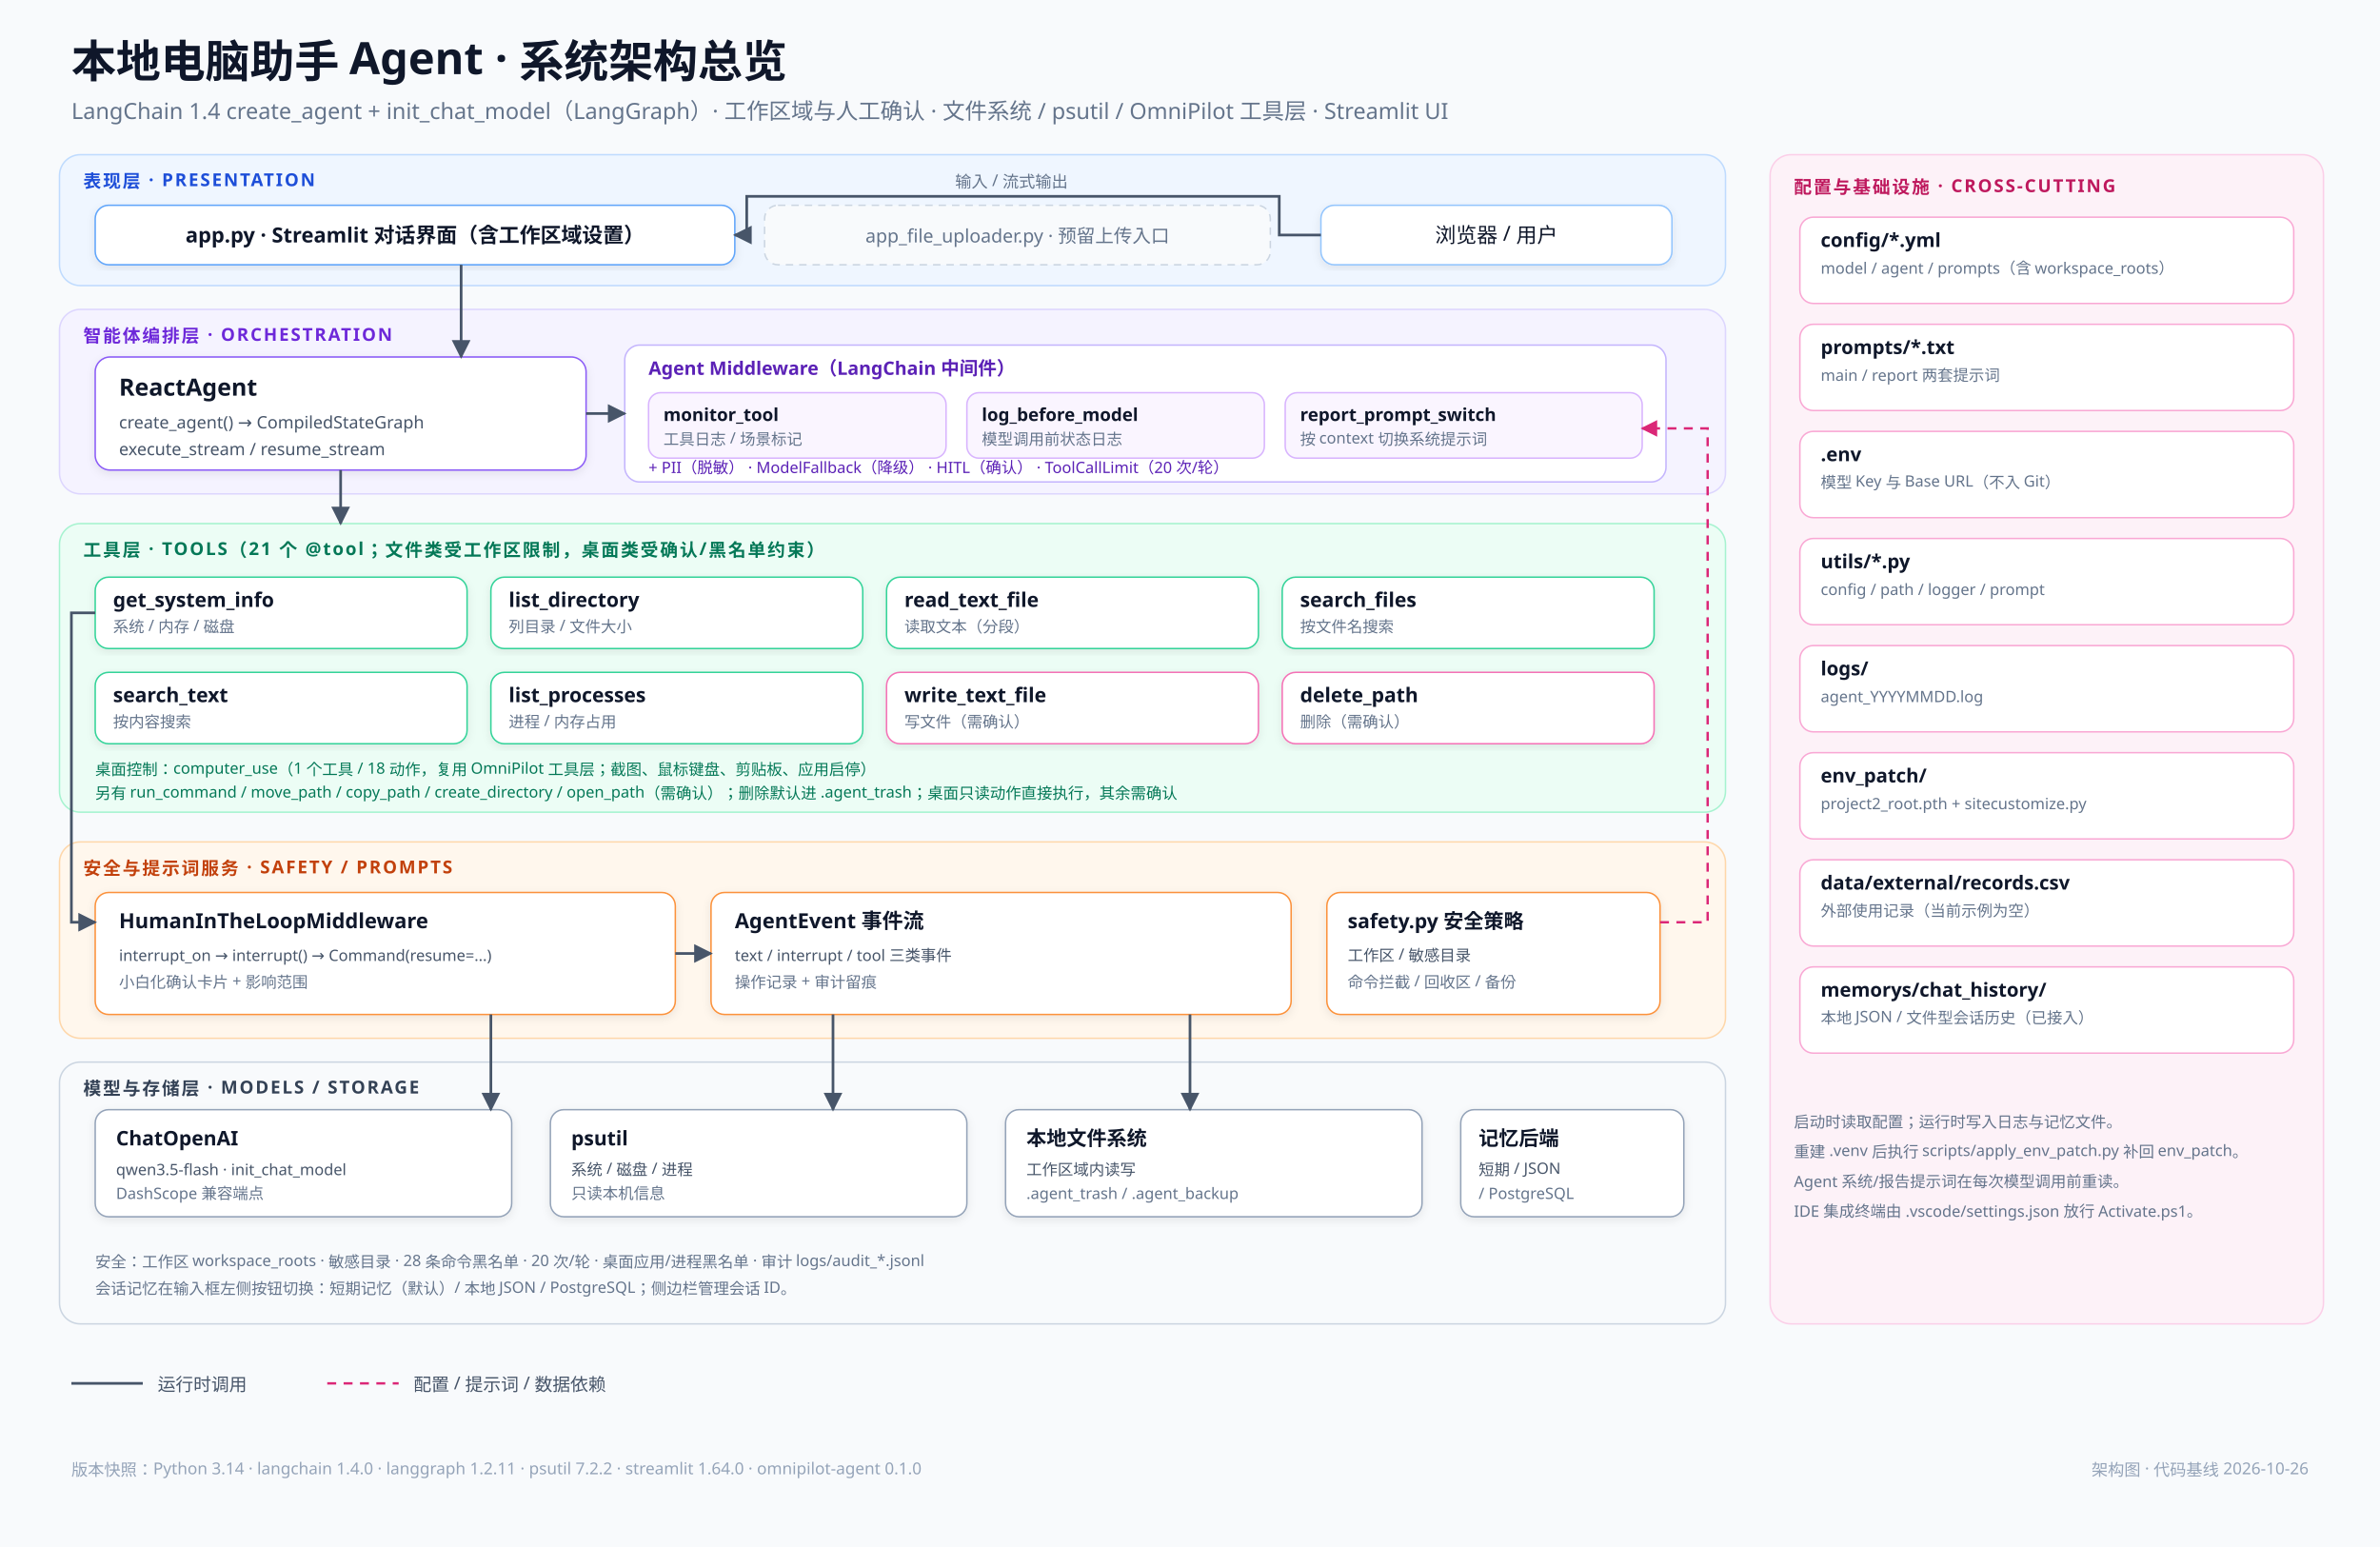
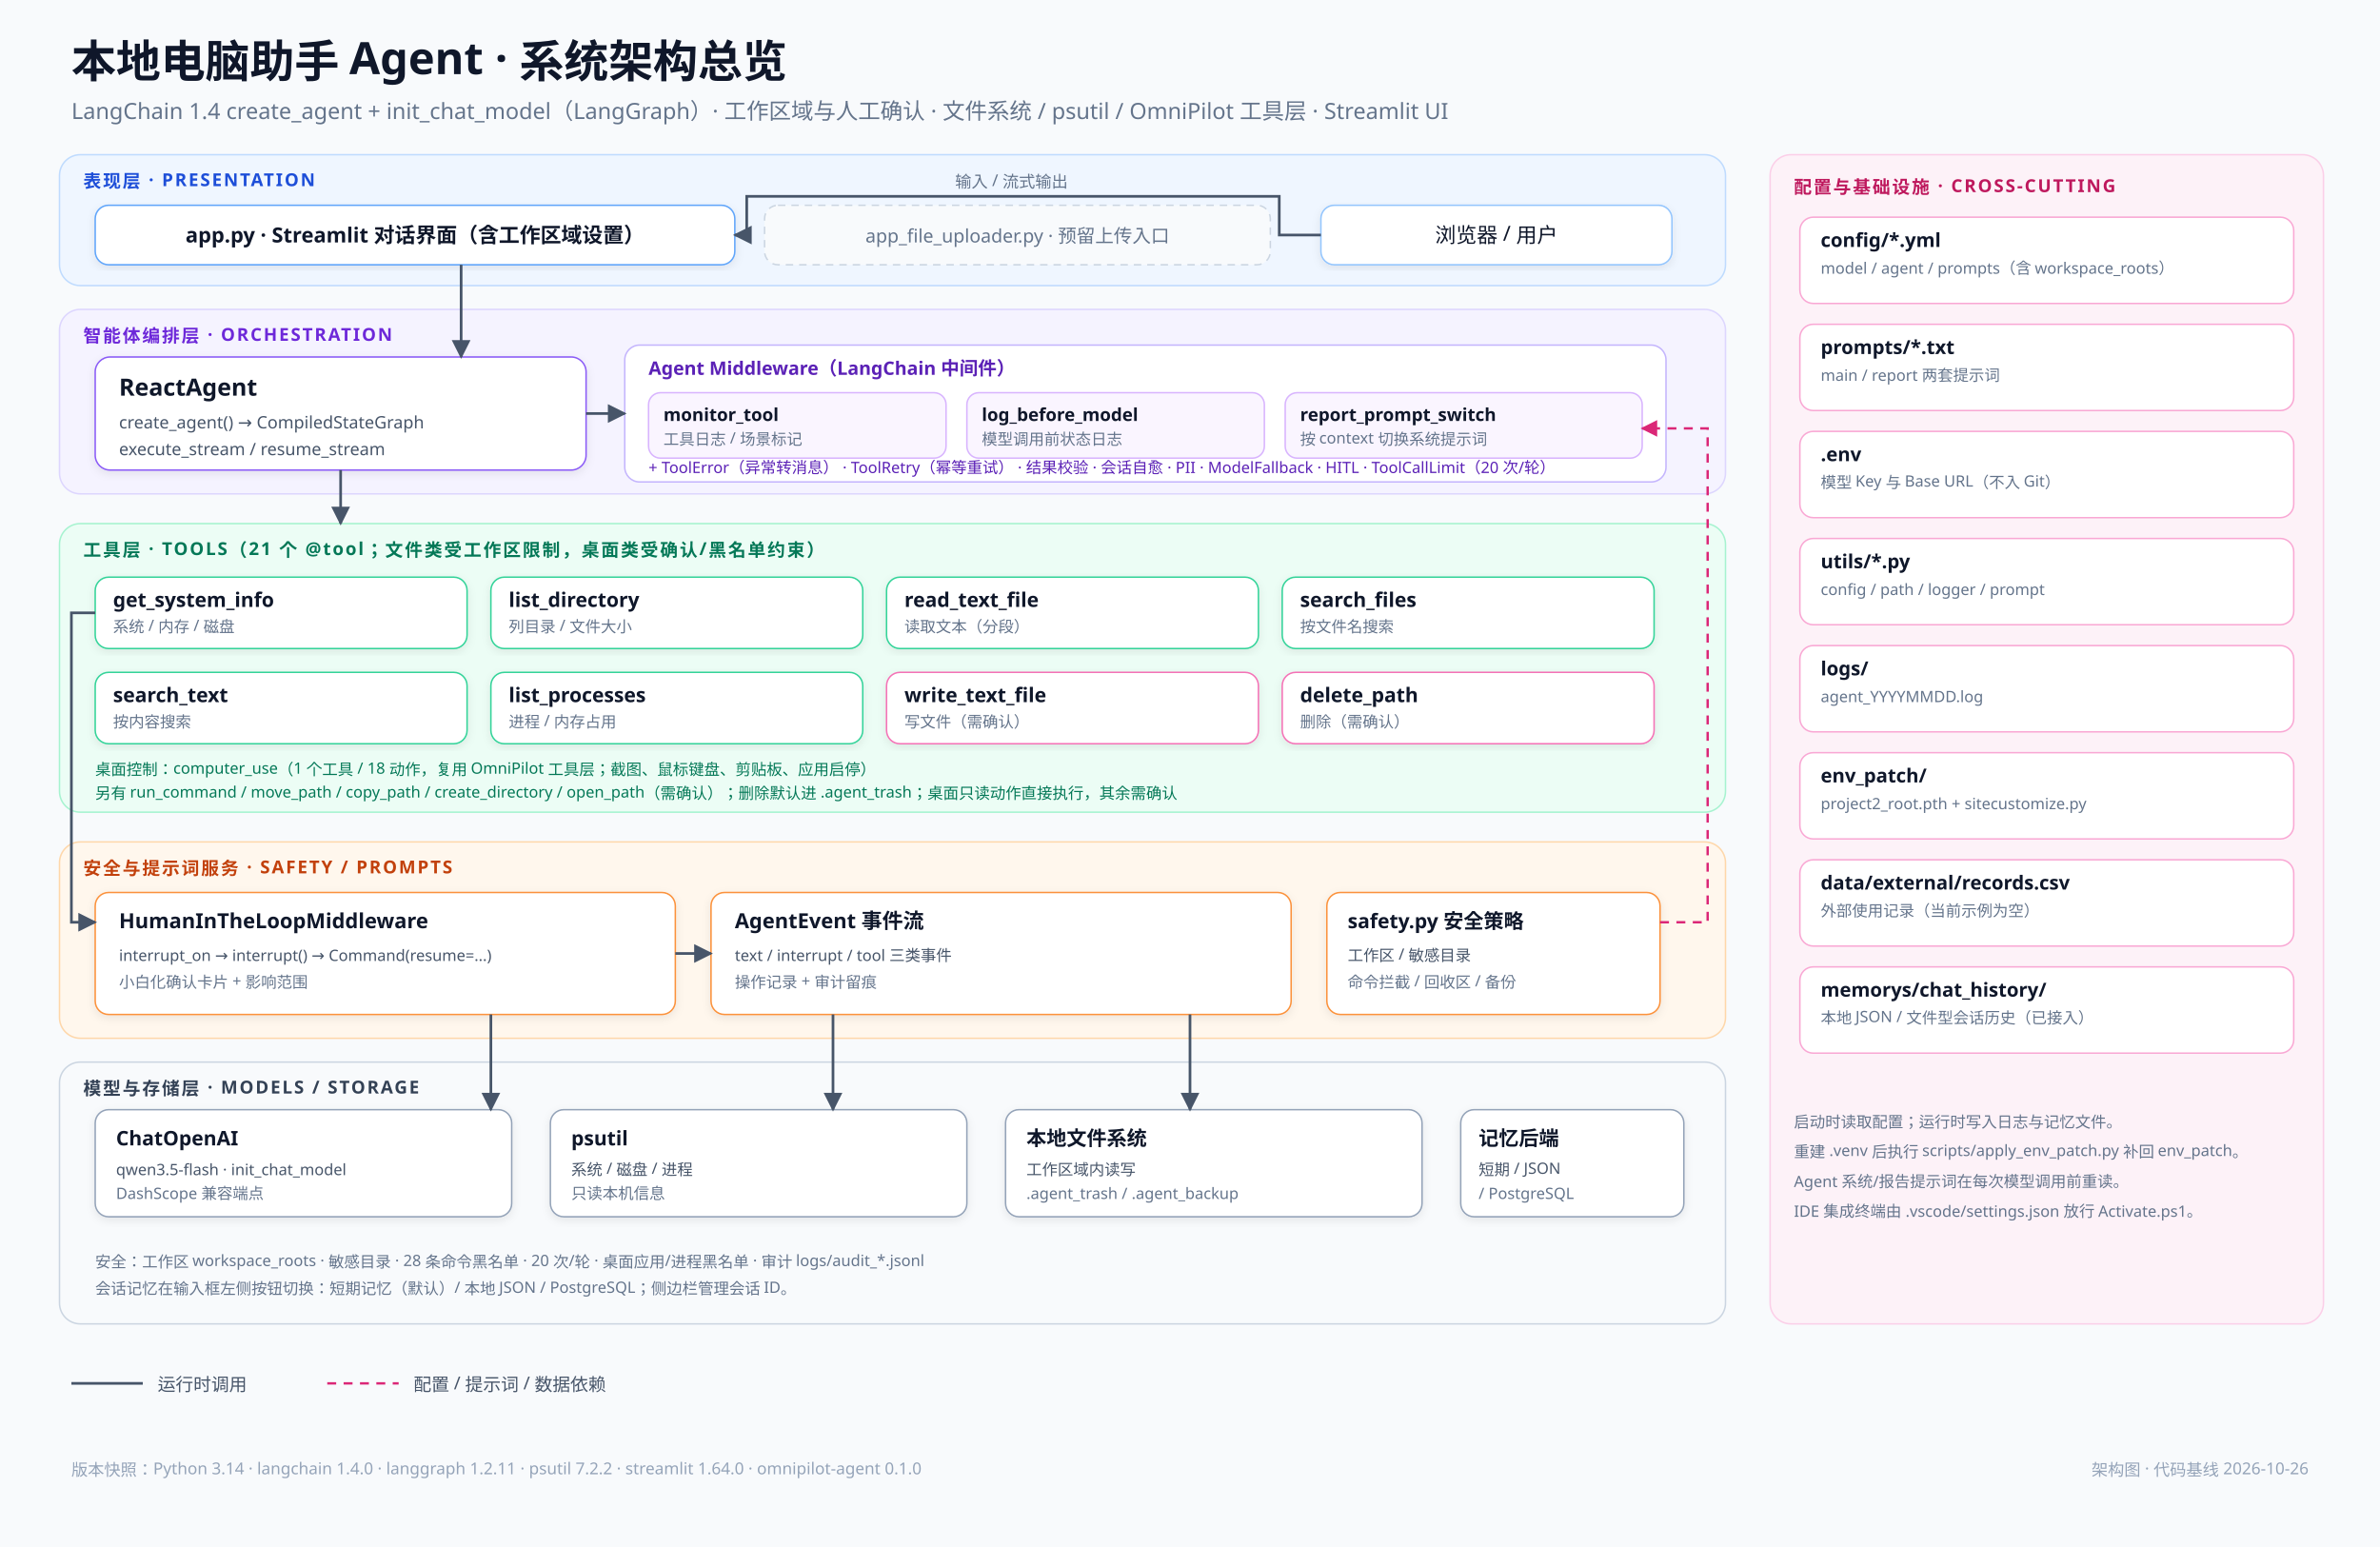
<svg xmlns="http://www.w3.org/2000/svg" width="1600" height="1040" viewBox="0 0 1600 1040" role="img" aria-labelledby="archTitle archDesc">
  <defs>
    <marker id="arrow" viewBox="0 0 10 10" refX="9" refY="5" markerWidth="7" markerHeight="7" orient="auto">
      <path d="M 0 0 L 10 5 L 0 10 z" fill="#475569" />
    </marker>
    <marker id="arrowDash" viewBox="0 0 10 10" refX="9" refY="5" markerWidth="7" markerHeight="7" orient="auto">
      <path d="M 0 0 L 10 5 L 0 10 z" fill="#db2777" />
    </marker>
    <filter id="shadow" x="-10%" y="-10%" width="120%" height="120%">
      <feDropShadow dx="0" dy="2" stdDeviation="3" flood-color="#0f172a" flood-opacity="0.08" />
    </filter>
  </defs>
  <rect width="1600" height="1040" fill="#f8fafc" />
  <g font-family="Microsoft YaHei, PingFang SC, Segoe UI, sans-serif">
    <text x="48" y="52" font-size="30" font-weight="700" fill="#0f172a">本地电脑助手 Agent · 系统架构总览</text>
    <text x="48" y="80" font-size="15" fill="#64748b">LangChain 1.4 create_agent + init_chat_model（LangGraph）· 工作区域与人工确认 · 文件系统 / psutil / OmniPilot 工具层 · Streamlit UI</text>
    <rect x="40" y="104" width="1120" height="88" rx="14" fill="#eff6ff" stroke="#bfdbfe" />
    <text x="56" y="126" font-size="12" font-weight="600" fill="#1d4ed8" letter-spacing="1.2">表现层 · PRESENTATION</text>
    <rect x="888" y="138" width="236" height="40" rx="9" fill="#ffffff" stroke="#93c5fd" filter="url(#shadow)" />
    <text x="1006" y="163" font-size="14" fill="#0f172a" text-anchor="middle">浏览器 / 用户</text>
    <rect x="64" y="138" width="430" height="40" rx="9" fill="#ffffff" stroke="#60a5fa" filter="url(#shadow)" />
    <text x="279" y="163" font-size="14" font-weight="600" fill="#0f172a" text-anchor="middle">app.py · Streamlit 对话界面（含工作区域设置）</text>
    <rect x="514" y="138" width="340" height="40" rx="9" fill="#f8fafc" stroke="#cbd5e1" stroke-dasharray="5 4" />
    <text x="684" y="163" font-size="12.5" fill="#64748b" text-anchor="middle">app_file_uploader.py · 预留上传入口</text>
    <path d="M888 158 H860 V132 H502 V158 H494" fill="none" stroke="#475569" stroke-width="1.8" marker-end="url(#arrow)" />
    <text x="680" y="126" font-size="11" fill="#64748b" text-anchor="middle">输入 / 流式输出</text>
    <rect x="40" y="208" width="1120" height="124" rx="14" fill="#f5f3ff" stroke="#ddd6fe" />
    <text x="56" y="230" font-size="12" font-weight="600" fill="#6d28d9" letter-spacing="1.2">智能体编排层 · ORCHESTRATION</text>
    <rect x="64" y="240" width="330" height="76" rx="10" fill="#ffffff" stroke="#8b5cf6" filter="url(#shadow)" />
    <text x="80" y="266" font-size="16" font-weight="700" fill="#0f172a">ReactAgent</text>
    <text x="80" y="288" font-size="11.5" fill="#475569">create_agent() → CompiledStateGraph</text>
    <text x="80" y="306" font-size="11.5" fill="#475569">execute_stream / resume_stream</text>
    <rect x="420" y="232" width="700" height="92" rx="10" fill="#ffffff" stroke="#c4b5fd" />
    <text x="436" y="252" font-size="12.5" font-weight="700" fill="#5b21b6">Agent Middleware（LangChain 中间件）</text>
    <rect x="436" y="264" width="200" height="44" rx="8" fill="#faf5ff" stroke="#d8b4fe" />
    <text x="446" y="283" font-size="12" font-weight="600" fill="#0f172a">monitor_tool</text>
    <text x="446" y="299" font-size="10.5" fill="#64748b">工具日志 / 场景标记</text>
    <rect x="650" y="264" width="200" height="44" rx="8" fill="#faf5ff" stroke="#d8b4fe" />
    <text x="660" y="283" font-size="12" font-weight="600" fill="#0f172a">log_before_model</text>
    <text x="660" y="299" font-size="10.5" fill="#64748b">模型调用前状态日志</text>
    <rect x="864" y="264" width="240" height="44" rx="8" fill="#faf5ff" stroke="#d8b4fe" />
    <text x="874" y="283" font-size="12" font-weight="600" fill="#0f172a">report_prompt_switch</text>
    <text x="874" y="299" font-size="10.5" fill="#64748b">按 context 切换系统提示词</text>
-     <text x="436" y="318" font-size="10.5" fill="#5b21b6">+ PII（脱敏） · ModelFallback（降级） · HITL（确认） · ToolCallLimit（20 次/轮）</text>
+     <text x="436" y="318" font-size="10.5" fill="#5b21b6">+ ToolError（异常转消息） · ToolRetry（幂等重试） · 结果校验 · 会话自愈 · PII · ModelFallback · HITL · ToolCallLimit（20 次/轮）</text>
    <path d="M310 178 V240" fill="none" stroke="#475569" stroke-width="1.8" marker-end="url(#arrow)" />
    <path d="M394 278 H420" fill="none" stroke="#475569" stroke-width="1.8" marker-end="url(#arrow)" />
    <rect x="40" y="352" width="1120" height="194" rx="14" fill="#ecfdf5" stroke="#a7f3d0" />
    <text x="56" y="374" font-size="12" font-weight="600" fill="#047857" letter-spacing="1.2">工具层 · TOOLS（21 个 @tool；文件类受工作区限制，桌面类受确认/黑名单约束）</text>
    <text x="64" y="521" font-size="10.5" fill="#047857">桌面控制：computer_use（1 个工具 / 18 动作，复用 OmniPilot 工具层；截图、鼠标键盘、剪贴板、应用启停）</text>
    <text x="64" y="537" font-size="10.5" fill="#047857">另有 run_command / move_path / copy_path / create_directory / open_path（需确认）；删除默认进 .agent_trash；桌面只读动作直接执行，其余需确认</text>
    <rect x="64" y="388" width="250" height="48" rx="9" fill="#ffffff" stroke="#34d399" filter="url(#shadow)" />
    <text x="76" y="408" font-size="13.5" font-weight="600" fill="#0f172a">get_system_info</text>
    <text x="76" y="425" font-size="10.5" fill="#64748b">系统 / 内存 / 磁盘</text>
    <rect x="330" y="388" width="250" height="48" rx="9" fill="#ffffff" stroke="#34d399" filter="url(#shadow)" />
    <text x="342" y="408" font-size="13.5" font-weight="600" fill="#0f172a">list_directory</text>
    <text x="342" y="425" font-size="10.5" fill="#64748b">列目录 / 文件大小</text>
    <rect x="596" y="388" width="250" height="48" rx="9" fill="#ffffff" stroke="#34d399" filter="url(#shadow)" />
    <text x="608" y="408" font-size="13.5" font-weight="600" fill="#0f172a">read_text_file</text>
    <text x="608" y="425" font-size="10.5" fill="#64748b">读取文本（分段）</text>
    <rect x="862" y="388" width="250" height="48" rx="9" fill="#ffffff" stroke="#34d399" filter="url(#shadow)" />
    <text x="874" y="408" font-size="13.5" font-weight="600" fill="#0f172a">search_files</text>
    <text x="874" y="425" font-size="10.5" fill="#64748b">按文件名搜索</text>
    <rect x="64" y="452" width="250" height="48" rx="9" fill="#ffffff" stroke="#34d399" filter="url(#shadow)" />
    <text x="76" y="472" font-size="13.5" font-weight="600" fill="#0f172a">search_text</text>
    <text x="76" y="489" font-size="10.5" fill="#64748b">按内容搜索</text>
    <rect x="330" y="452" width="250" height="48" rx="9" fill="#ffffff" stroke="#34d399" filter="url(#shadow)" />
    <text x="342" y="472" font-size="13.5" font-weight="600" fill="#0f172a">list_processes</text>
    <text x="342" y="489" font-size="10.5" fill="#64748b">进程 / 内存占用</text>
    <rect x="596" y="452" width="250" height="48" rx="9" fill="#ffffff" stroke="#f472b6" filter="url(#shadow)" />
    <text x="608" y="472" font-size="13.5" font-weight="600" fill="#0f172a">write_text_file</text>
    <text x="608" y="489" font-size="10.5" fill="#64748b">写文件（需确认）</text>
    <rect x="862" y="452" width="250" height="48" rx="9" fill="#ffffff" stroke="#f472b6" filter="url(#shadow)" />
    <text x="874" y="472" font-size="13.5" font-weight="600" fill="#0f172a">delete_path</text>
    <text x="874" y="489" font-size="10.5" fill="#64748b">删除（需确认）</text>
    <path d="M229 316 V352" fill="none" stroke="#475569" stroke-width="1.8" marker-end="url(#arrow)" />
    <rect x="40" y="566" width="1120" height="132" rx="14" fill="#fff7ed" stroke="#fed7aa" />
    <text x="56" y="588" font-size="12" font-weight="600" fill="#c2410c" letter-spacing="1.2">安全与提示词服务 · SAFETY / PROMPTS</text>
    <rect x="64" y="600" width="390" height="82" rx="9" fill="#ffffff" stroke="#fb923c" filter="url(#shadow)" />
    <text x="80" y="624" font-size="14" font-weight="700" fill="#0f172a">HumanInTheLoopMiddleware</text>
    <text x="80" y="646" font-size="10.5" fill="#475569">interrupt_on → interrupt() → Command(resume=...)</text>
    <text x="80" y="664" font-size="10.5" fill="#64748b">小白化确认卡片 + 影响范围</text>
    <rect x="478" y="600" width="390" height="82" rx="9" fill="#ffffff" stroke="#fb923c" filter="url(#shadow)" />
    <text x="494" y="624" font-size="14" font-weight="700" fill="#0f172a">AgentEvent 事件流</text>
    <text x="494" y="646" font-size="10.5" fill="#475569">text / interrupt / tool 三类事件</text>
    <text x="494" y="664" font-size="10.5" fill="#64748b">操作记录 + 审计留痕</text>
    <rect x="892" y="600" width="224" height="82" rx="9" fill="#ffffff" stroke="#fb923c" filter="url(#shadow)" />
    <text x="906" y="624" font-size="13.5" font-weight="700" fill="#0f172a">safety.py 安全策略</text>
    <text x="906" y="646" font-size="10.5" fill="#475569">工作区 / 敏感目录</text>
    <text x="906" y="664" font-size="10.5" fill="#64748b">命令拦截 / 回收区 / 备份</text>
    <path d="M64 412 H48 V620 H64" fill="none" stroke="#475569" stroke-width="1.8" marker-end="url(#arrow)" />
    <path d="M454 641 H478" fill="none" stroke="#475569" stroke-width="1.8" marker-end="url(#arrow)" />
    <rect x="40" y="714" width="1120" height="176" rx="14" fill="#f8fafc" stroke="#cbd5e1" />
    <text x="56" y="736" font-size="12" font-weight="600" fill="#334155" letter-spacing="1.2">模型与存储层 · MODELS / STORAGE</text>
    <rect x="64" y="746" width="280" height="72" rx="9" fill="#ffffff" stroke="#94a3b8" filter="url(#shadow)" />
    <text x="78" y="770" font-size="13.5" font-weight="700" fill="#0f172a">ChatOpenAI</text>
    <text x="78" y="790" font-size="10.5" fill="#475569">qwen3.5-flash · init_chat_model</text>
    <text x="78" y="806" font-size="10.5" fill="#64748b">DashScope 兼容端点</text>
    <rect x="370" y="746" width="280" height="72" rx="9" fill="#ffffff" stroke="#94a3b8" filter="url(#shadow)" />
    <text x="384" y="770" font-size="13.5" font-weight="700" fill="#0f172a">psutil</text>
    <text x="384" y="790" font-size="10.5" fill="#475569">系统 / 磁盘 / 进程</text>
    <text x="384" y="806" font-size="10.5" fill="#64748b">只读本机信息</text>
    <rect x="676" y="746" width="280" height="72" rx="9" fill="#ffffff" stroke="#94a3b8" filter="url(#shadow)" />
    <text x="690" y="770" font-size="13.5" font-weight="700" fill="#0f172a">本地文件系统</text>
    <text x="690" y="790" font-size="10.5" fill="#475569">工作区域内读写</text>
    <text x="690" y="806" font-size="10.5" fill="#64748b">.agent_trash / .agent_backup</text>
    <rect x="982" y="746" width="150" height="72" rx="9" fill="#ffffff" stroke="#94a3b8" filter="url(#shadow)" />
    <text x="994" y="770" font-size="13.5" font-weight="700" fill="#0f172a">记忆后端</text>
    <text x="994" y="790" font-size="10.5" fill="#475569">短期 / JSON</text>
    <text x="994" y="806" font-size="10.5" fill="#64748b">/ PostgreSQL</text>
    <path d="M330 682 V746" fill="none" stroke="#475569" stroke-width="1.8" marker-end="url(#arrow)" />
    <path d="M560 682 V746" fill="none" stroke="#475569" stroke-width="1.8" marker-end="url(#arrow)" />
    <path d="M800 682 V746" fill="none" stroke="#475569" stroke-width="1.8" marker-end="url(#arrow)" />
    <text x="64" y="852" font-size="10.5" fill="#64748b">安全：工作区 workspace_roots · 敏感目录 · 28 条命令黑名单 · 20 次/轮 · 桌面应用/进程黑名单 · 审计 logs/audit_*.jsonl</text>
    <text x="64" y="870" font-size="10.5" fill="#64748b">会话记忆在输入框左侧按钮切换：短期记忆（默认）/ 本地 JSON / PostgreSQL；侧边栏管理会话 ID。</text>
    <path d="M1116 620 H1148 V288 H1104" fill="none" stroke="#db2777" stroke-width="1.6" stroke-dasharray="6 5" marker-end="url(#arrowDash)" />
    <rect x="1190" y="104" width="372" height="786" rx="14" fill="#fdf2f8" stroke="#fbcfe8" />
    <text x="1206" y="130" font-size="12" font-weight="600" fill="#be185d" letter-spacing="1.2">配置与基础设施 · CROSS-CUTTING</text>
    <rect x="1210" y="146" width="332" height="58" rx="9" fill="#ffffff" stroke="#f9a8d4" />
    <text x="1224" y="166" font-size="13" font-weight="700" fill="#0f172a">config/*.yml</text>
    <text x="1224" y="184" font-size="10.5" fill="#64748b">model / agent / prompts（含 workspace_roots）</text>
    <rect x="1210" y="218" width="332" height="58" rx="9" fill="#ffffff" stroke="#f9a8d4" />
    <text x="1224" y="238" font-size="13" font-weight="700" fill="#0f172a">prompts/*.txt</text>
    <text x="1224" y="256" font-size="10.5" fill="#64748b">main / report 两套提示词</text>
    <rect x="1210" y="290" width="332" height="58" rx="9" fill="#ffffff" stroke="#f9a8d4" />
    <text x="1224" y="310" font-size="13" font-weight="700" fill="#0f172a">.env</text>
    <text x="1224" y="328" font-size="10.5" fill="#64748b">模型 Key 与 Base URL（不入 Git）</text>
    <rect x="1210" y="362" width="332" height="58" rx="9" fill="#ffffff" stroke="#f9a8d4" />
    <text x="1224" y="382" font-size="13" font-weight="700" fill="#0f172a">utils/*.py</text>
    <text x="1224" y="400" font-size="10.5" fill="#64748b">config / path / logger / prompt</text>
    <rect x="1210" y="434" width="332" height="58" rx="9" fill="#ffffff" stroke="#f9a8d4" />
    <text x="1224" y="454" font-size="13" font-weight="700" fill="#0f172a">logs/</text>
    <text x="1224" y="472" font-size="10.5" fill="#64748b">agent_YYYYMMDD.log</text>
    <rect x="1210" y="506" width="332" height="58" rx="9" fill="#ffffff" stroke="#f9a8d4" />
    <text x="1224" y="526" font-size="13" font-weight="700" fill="#0f172a">env_patch/</text>
    <text x="1224" y="544" font-size="10.5" fill="#64748b">project2_root.pth + sitecustomize.py</text>
    <rect x="1210" y="578" width="332" height="58" rx="9" fill="#ffffff" stroke="#f9a8d4" />
    <text x="1224" y="598" font-size="13" font-weight="700" fill="#0f172a">data/external/records.csv</text>
    <text x="1224" y="616" font-size="10.5" fill="#64748b">外部使用记录（当前示例为空）</text>
    <rect x="1210" y="650" width="332" height="58" rx="9" fill="#ffffff" stroke="#f9a8d4" />
    <text x="1224" y="670" font-size="13" font-weight="700" fill="#0f172a">memorys/chat_history/</text>
    <text x="1224" y="688" font-size="10.5" fill="#64748b">本地 JSON / 文件型会话历史（已接入）</text>
    <text x="1206" y="758" font-size="10.5" fill="#64748b">启动时读取配置；运行时写入日志与记忆文件。</text>
    <text x="1206" y="778" font-size="10.5" fill="#64748b">重建 .venv 后执行 scripts/apply_env_patch.py 补回 env_patch。</text>
    <text x="1206" y="798" font-size="10.5" fill="#64748b">Agent 系统/报告提示词在每次模型调用前重读。</text>
    <text x="1206" y="818" font-size="10.5" fill="#64748b">IDE 集成终端由 .vscode/settings.json 放行 Activate.ps1。</text>
    <line x1="48" y1="930" x2="96" y2="930" stroke="#475569" stroke-width="1.8" />
    <text x="106" y="935" font-size="12" fill="#475569">运行时调用</text>
    <line x1="220" y1="930" x2="268" y2="930" stroke="#db2777" stroke-width="1.6" stroke-dasharray="6 5" />
    <text x="278" y="935" font-size="12" fill="#475569">配置 / 提示词 / 数据依赖</text>
    <text x="48" y="992" font-size="11" fill="#94a3b8">版本快照：Python 3.14 · langchain 1.4.0 · langgraph 1.2.11 · psutil 7.2.2 · streamlit 1.64.0 · omnipilot-agent 0.1.0</text>
    <text x="1552" y="992" font-size="11" fill="#94a3b8" text-anchor="end">架构图 · 代码基线 2026-10-26</text>
  </g>
</svg>
